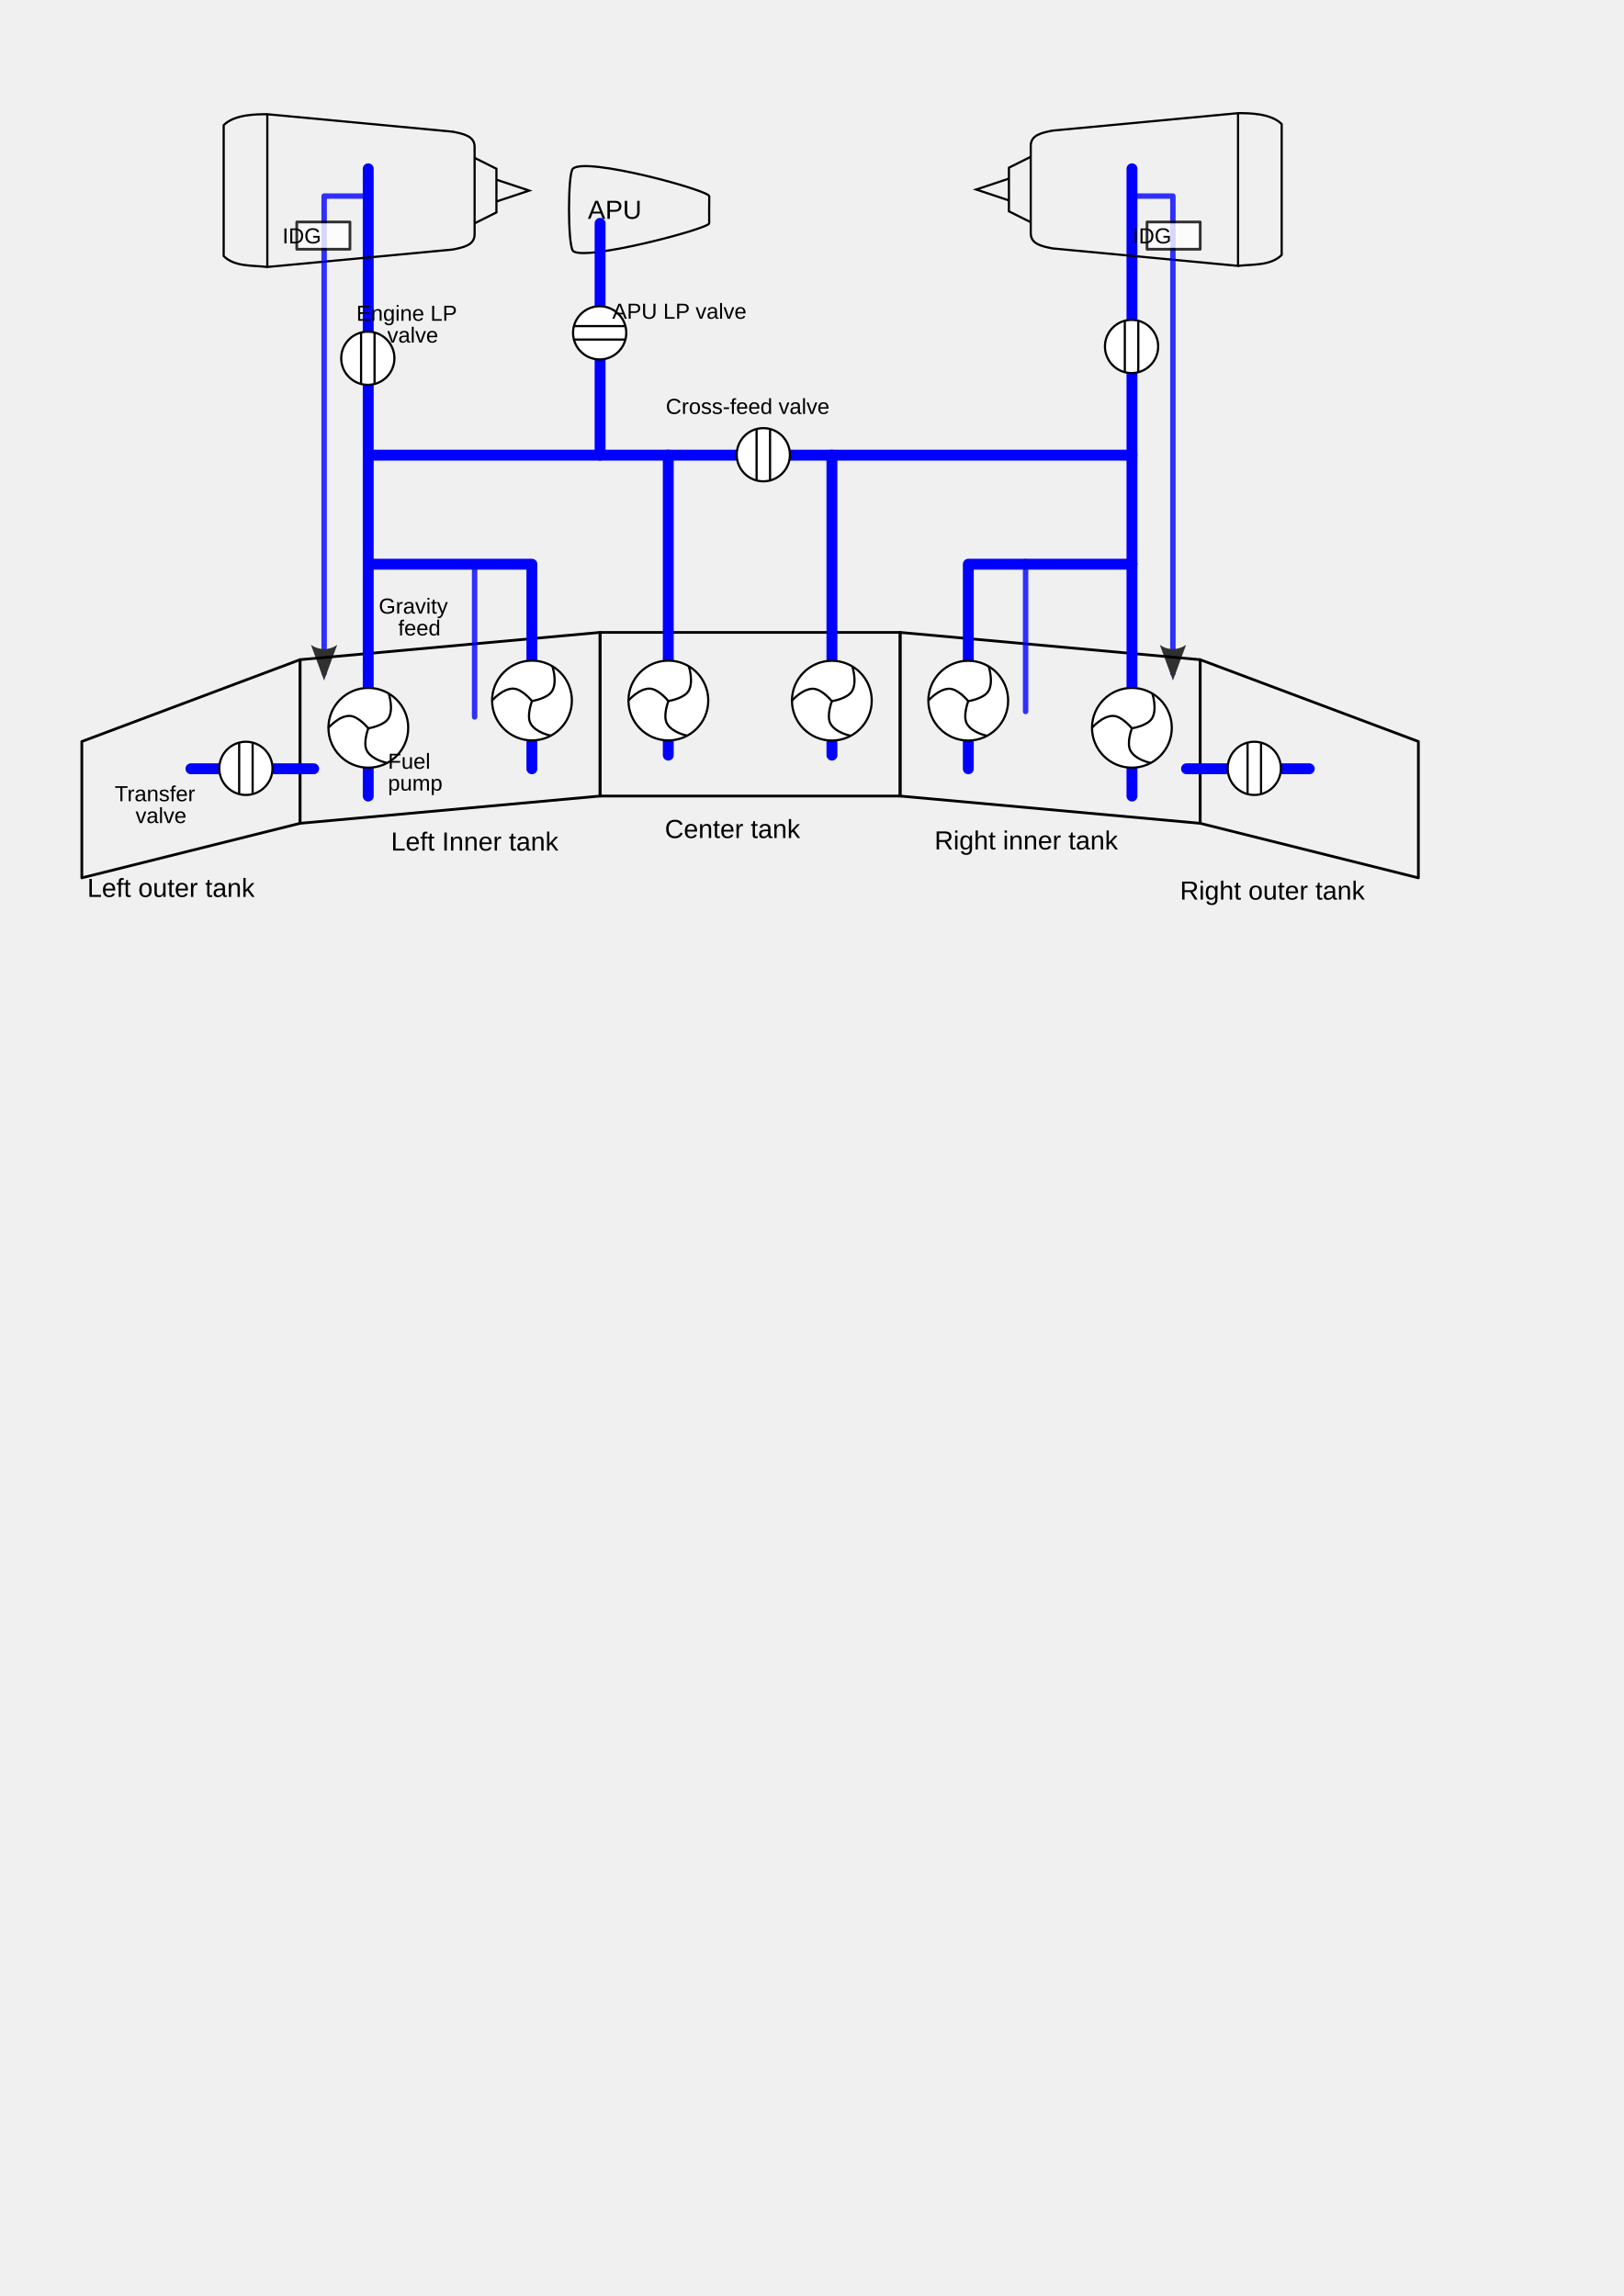
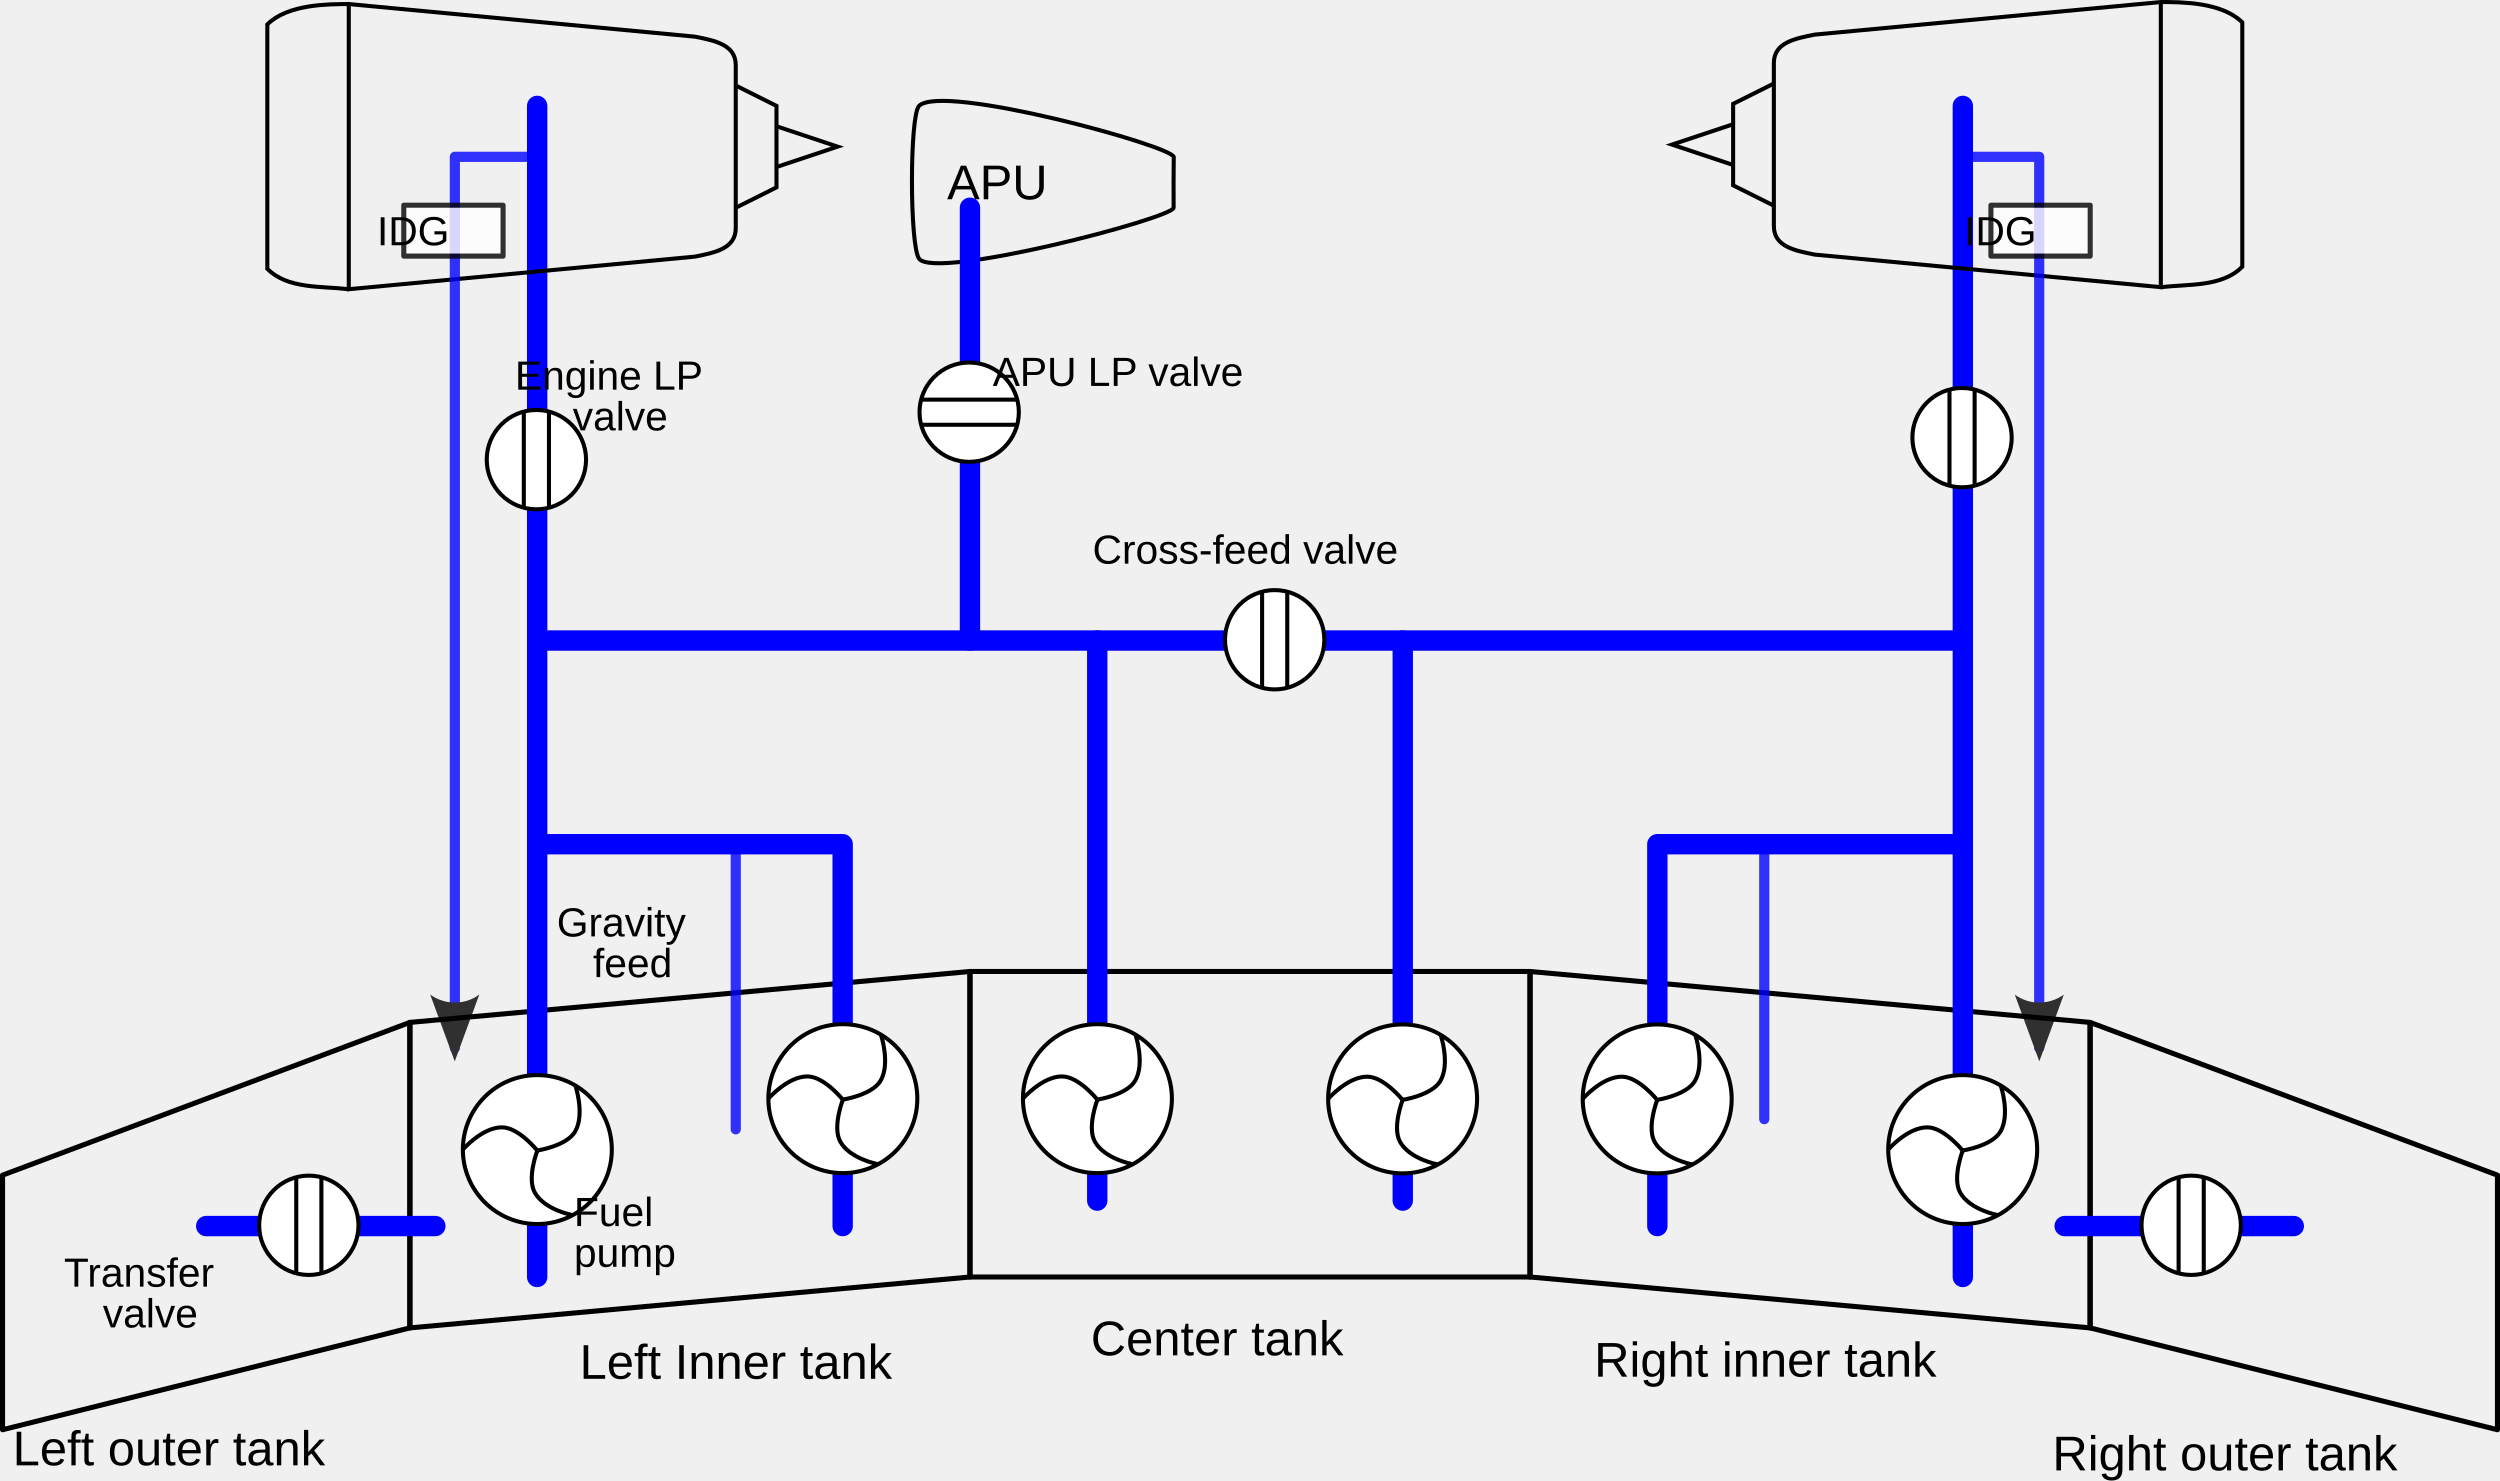
- <svg xmlns="http://www.w3.org/2000/svg" xmlns:xlink="http://www.w3.org/1999/xlink" width="744.094" height="1052.362" id="svg2" version="1.0">
+ <svg xmlns="http://www.w3.org/2000/svg" xmlns:xlink="http://www.w3.org/1999/xlink" version="1.0" width="450" height="266.517" id="svg2">
  <defs id="defs4">
-     <marker orient="auto" refY="0.0" refX="0.0" id="Arrow2Mend" style="overflow:visible;">
-       <path id="path3248" style="font-size:12.0;fill-rule:evenodd;stroke-width:0.625;stroke-linejoin:round;" d="M 8.719,4.034 L -2.207,0.016 L 8.719,-4.002 C 6.973,-1.63 6.983,1.616 8.719,4.034 z " transform="scale(0.6) rotate(180) translate(0,0)" />
+     <marker refX="0" refY="0" orient="auto" style="overflow:visible" id="Arrow2Mend">
+       <path d="M 8.719,4.034 L -2.207,0.016 L 8.719,-4.002 C 6.973,-1.63 6.983,1.616 8.719,4.034 z " transform="scale(-0.6,-0.6)" style="font-size:12px;fill-rule:evenodd;stroke-width:0.625;stroke-linejoin:round" id="path3248" />
    </marker>
  </defs>
-   <g id="layer1">
-     <path style="opacity:1;color:#000000;fill:none;fill-opacity:1;fill-rule:nonzero;stroke:#000000;stroke-width:1.25;stroke-linecap:round;stroke-linejoin:round;marker:none;marker-start:none;marker-mid:none;marker-end:none;stroke-miterlimit:4;stroke-dasharray:none;stroke-dashoffset:0;stroke-opacity:1;visibility:visible;display:inline;overflow:visible;enable-background:accumulate" d="M 275,289.862 L 275,364.862 L 412.5,364.862 L 412.5,289.862 L 275,289.862 z " id="path2160" />
-     <path style="opacity:1;color:#000000;fill:none;fill-opacity:1;fill-rule:nonzero;stroke:#000000;stroke-width:1.25;stroke-linecap:round;stroke-linejoin:round;marker:none;marker-start:none;marker-mid:none;marker-end:none;stroke-miterlimit:4;stroke-dasharray:none;stroke-dashoffset:0;stroke-opacity:1;visibility:visible;display:inline;overflow:visible;enable-background:accumulate" d="M 412.5,289.862 L 550,302.362 L 550,377.362 L 412.5,364.862 L 412.5,289.862 z " id="path2162" />
-     <path style="opacity:1;color:#000000;fill:none;fill-opacity:1;fill-rule:nonzero;stroke:#000000;stroke-width:1.25;stroke-linecap:round;stroke-linejoin:round;marker:none;marker-start:none;marker-mid:none;marker-end:none;stroke-miterlimit:4;stroke-dasharray:none;stroke-dashoffset:0;stroke-opacity:1;visibility:visible;display:inline;overflow:visible;enable-background:accumulate" d="M 275,289.862 L 137.5,302.362 L 137.5,377.362 L 275,364.862 L 275,289.862 z " id="path2164" />
-     <path style="opacity:1;color:#000000;fill:none;fill-opacity:1;fill-rule:nonzero;stroke:#000000;stroke-width:1.25;stroke-linecap:round;stroke-linejoin:round;marker:none;marker-start:none;marker-mid:none;marker-end:none;stroke-miterlimit:4;stroke-dasharray:none;stroke-dashoffset:0;stroke-opacity:1;visibility:visible;display:inline;overflow:visible;enable-background:accumulate" d="M 137.5,302.362 L 37.5,339.862 L 37.5,402.362 L 137.5,377.362 L 137.5,302.362 z " id="path2166" />
-     <path style="opacity:1;color:#000000;fill:none;fill-opacity:1;fill-rule:nonzero;stroke:#000000;stroke-width:1.25;stroke-linecap:round;stroke-linejoin:round;marker:none;marker-start:none;marker-mid:none;marker-end:none;stroke-miterlimit:4;stroke-dasharray:none;stroke-dashoffset:0;stroke-opacity:1;visibility:visible;display:inline;overflow:visible;enable-background:accumulate" d="M 550,302.362 L 650,339.862 L 650,402.362 L 550,377.362 L 550,302.362 z " id="path2170" />
-     <g id="g3204">
-       <path id="path2228" d="M 168.75,364.862 L 168.75,77.362" style="opacity:1;color:#000000;fill:none;fill-opacity:1;fill-rule:nonzero;stroke:#0000ff;stroke-width:5;stroke-linecap:round;stroke-linejoin:round;marker:none;marker-start:none;marker-mid:none;marker-end:none;stroke-miterlimit:4;stroke-dasharray:none;stroke-dashoffset:0;stroke-opacity:1;visibility:visible;display:inline;overflow:visible;enable-background:accumulate" />
-       <path id="path3200" d="M 243.75,352.362 L 243.75,258.612 L 168.75,258.612" style="opacity:1;color:#000000;fill:none;fill-opacity:1;fill-rule:nonzero;stroke:#0000ff;stroke-width:5;stroke-linecap:round;stroke-linejoin:round;marker:none;marker-start:none;marker-mid:none;marker-end:none;stroke-miterlimit:4;stroke-dasharray:none;stroke-dashoffset:0;stroke-opacity:1;visibility:visible;display:inline;overflow:visible;enable-background:accumulate" />
-       <path id="path3202" d="M 306.25,346.112 L 306.25,208.612 L 168.75,208.612" style="opacity:1;color:#000000;fill:none;fill-opacity:1;fill-rule:nonzero;stroke:#0000ff;stroke-width:5;stroke-linecap:round;stroke-linejoin:round;marker:none;marker-start:none;marker-mid:none;marker-end:none;stroke-miterlimit:4;stroke-dasharray:none;stroke-dashoffset:0;stroke-opacity:1;visibility:visible;display:inline;overflow:visible;enable-background:accumulate" />
+   <g transform="translate(-36.875,-148.3449)" id="layer1">
+     <path d="M 211.468,323.212 L 211.468,378.202 L 312.282,378.202 L 312.282,323.212 L 211.468,323.212 z " style="opacity:1;color:#000000;fill:none;fill-opacity:1;fill-rule:nonzero;stroke:#000000;stroke-width:0.916;stroke-linecap:round;stroke-linejoin:round;marker:none;marker-start:none;marker-mid:none;marker-end:none;stroke-miterlimit:4;stroke-dasharray:none;stroke-dashoffset:0;stroke-opacity:1;visibility:visible;display:inline;overflow:visible;enable-background:accumulate" id="path2160" />
+     <path d="M 312.282,323.212 L 413.097,332.377 L 413.097,387.367 L 312.282,378.202 L 312.282,323.212 z " style="opacity:1;color:#000000;fill:none;fill-opacity:1;fill-rule:nonzero;stroke:#000000;stroke-width:0.916;stroke-linecap:round;stroke-linejoin:round;marker:none;marker-start:none;marker-mid:none;marker-end:none;stroke-miterlimit:4;stroke-dasharray:none;stroke-dashoffset:0;stroke-opacity:1;visibility:visible;display:inline;overflow:visible;enable-background:accumulate" id="path2162" />
+     <path d="M 211.468,323.212 L 110.653,332.377 L 110.653,387.367 L 211.468,378.202 L 211.468,323.212 z " style="opacity:1;color:#000000;fill:none;fill-opacity:1;fill-rule:nonzero;stroke:#000000;stroke-width:0.916;stroke-linecap:round;stroke-linejoin:round;marker:none;marker-start:none;marker-mid:none;marker-end:none;stroke-miterlimit:4;stroke-dasharray:none;stroke-dashoffset:0;stroke-opacity:1;visibility:visible;display:inline;overflow:visible;enable-background:accumulate" id="path2164" />
+     <path d="M 110.653,332.377 L 37.333,359.872 L 37.333,405.697 L 110.653,387.367 L 110.653,332.377 z " style="opacity:1;color:#000000;fill:none;fill-opacity:1;fill-rule:nonzero;stroke:#000000;stroke-width:0.916;stroke-linecap:round;stroke-linejoin:round;marker:none;marker-start:none;marker-mid:none;marker-end:none;stroke-miterlimit:4;stroke-dasharray:none;stroke-dashoffset:0;stroke-opacity:1;visibility:visible;display:inline;overflow:visible;enable-background:accumulate" id="path2166" />
+     <path d="M 413.097,332.377 L 486.417,359.872 L 486.417,405.697 L 413.097,387.367 L 413.097,332.377 z " style="opacity:1;color:#000000;fill:none;fill-opacity:1;fill-rule:nonzero;stroke:#000000;stroke-width:0.916;stroke-linecap:round;stroke-linejoin:round;marker:none;marker-start:none;marker-mid:none;marker-end:none;stroke-miterlimit:4;stroke-dasharray:none;stroke-dashoffset:0;stroke-opacity:1;visibility:visible;display:inline;overflow:visible;enable-background:accumulate" id="path2170" />
+     <g transform="matrix(0.7331976,0,0,0.7331976,9.83834,110.6862)" id="g3204">
+       <path d="M 168.75,364.862 L 168.75,77.362" style="opacity:1;color:#000000;fill:none;fill-opacity:1;fill-rule:nonzero;stroke:#0000ff;stroke-width:5;stroke-linecap:round;stroke-linejoin:round;marker:none;marker-start:none;marker-mid:none;marker-end:none;stroke-miterlimit:4;stroke-dasharray:none;stroke-dashoffset:0;stroke-opacity:1;visibility:visible;display:inline;overflow:visible;enable-background:accumulate" id="path2228" />
+       <path d="M 243.75,352.362 L 243.75,258.612 L 168.75,258.612" style="opacity:1;color:#000000;fill:none;fill-opacity:1;fill-rule:nonzero;stroke:#0000ff;stroke-width:5;stroke-linecap:round;stroke-linejoin:round;marker:none;marker-start:none;marker-mid:none;marker-end:none;stroke-miterlimit:4;stroke-dasharray:none;stroke-dashoffset:0;stroke-opacity:1;visibility:visible;display:inline;overflow:visible;enable-background:accumulate" id="path3200" />
+       <path d="M 306.25,346.112 L 306.25,208.612 L 168.75,208.612" style="opacity:1;color:#000000;fill:none;fill-opacity:1;fill-rule:nonzero;stroke:#0000ff;stroke-width:5;stroke-linecap:round;stroke-linejoin:round;marker:none;marker-start:none;marker-mid:none;marker-end:none;stroke-miterlimit:4;stroke-dasharray:none;stroke-dashoffset:0;stroke-opacity:1;visibility:visible;display:inline;overflow:visible;enable-background:accumulate" id="path3202" />
    </g>
-     <g id="g3209" transform="matrix(-1,0,0,1,687.5,-3.8281246e-7)">
-       <path id="path3211" d="M 168.75,364.862 L 168.75,77.362" style="opacity:1;color:#000000;fill:none;fill-opacity:1;fill-rule:nonzero;stroke:#0000ff;stroke-width:5;stroke-linecap:round;stroke-linejoin:round;marker:none;marker-start:none;marker-mid:none;marker-end:none;stroke-miterlimit:4;stroke-dasharray:none;stroke-dashoffset:0;stroke-opacity:1;visibility:visible;display:inline;overflow:visible;enable-background:accumulate" />
-       <path id="path3213" d="M 243.75,352.362 L 243.75,258.612 L 168.75,258.612" style="opacity:1;color:#000000;fill:none;fill-opacity:1;fill-rule:nonzero;stroke:#0000ff;stroke-width:5;stroke-linecap:round;stroke-linejoin:round;marker:none;marker-start:none;marker-mid:none;marker-end:none;stroke-miterlimit:4;stroke-dasharray:none;stroke-dashoffset:0;stroke-opacity:1;visibility:visible;display:inline;overflow:visible;enable-background:accumulate" />
-       <path id="path3215" d="M 306.25,346.112 L 306.25,208.612 L 168.75,208.612" style="opacity:1;color:#000000;fill:none;fill-opacity:1;fill-rule:nonzero;stroke:#0000ff;stroke-width:5;stroke-linecap:round;stroke-linejoin:round;marker:none;marker-start:none;marker-mid:none;marker-end:none;stroke-miterlimit:4;stroke-dasharray:none;stroke-dashoffset:0;stroke-opacity:1;visibility:visible;display:inline;overflow:visible;enable-background:accumulate" />
+     <g transform="matrix(-0.7331976,0,0,0.7331976,513.9117,110.6862)" id="g3209">
+       <path d="M 168.75,364.862 L 168.75,77.362" style="opacity:1;color:#000000;fill:none;fill-opacity:1;fill-rule:nonzero;stroke:#0000ff;stroke-width:5;stroke-linecap:round;stroke-linejoin:round;marker:none;marker-start:none;marker-mid:none;marker-end:none;stroke-miterlimit:4;stroke-dasharray:none;stroke-dashoffset:0;stroke-opacity:1;visibility:visible;display:inline;overflow:visible;enable-background:accumulate" id="path3211" />
+       <path d="M 243.75,352.362 L 243.75,258.612 L 168.75,258.612" style="opacity:1;color:#000000;fill:none;fill-opacity:1;fill-rule:nonzero;stroke:#0000ff;stroke-width:5;stroke-linecap:round;stroke-linejoin:round;marker:none;marker-start:none;marker-mid:none;marker-end:none;stroke-miterlimit:4;stroke-dasharray:none;stroke-dashoffset:0;stroke-opacity:1;visibility:visible;display:inline;overflow:visible;enable-background:accumulate" id="path3213" />
+       <path d="M 306.25,346.112 L 306.25,208.612 L 168.75,208.612" style="opacity:1;color:#000000;fill:none;fill-opacity:1;fill-rule:nonzero;stroke:#0000ff;stroke-width:5;stroke-linecap:round;stroke-linejoin:round;marker:none;marker-start:none;marker-mid:none;marker-end:none;stroke-miterlimit:4;stroke-dasharray:none;stroke-dashoffset:0;stroke-opacity:1;visibility:visible;display:inline;overflow:visible;enable-background:accumulate" id="path3215" />
    </g>
-     <use x="0" y="0" xlink:href="#g2833" id="use2222" transform="translate(-137.5,12.5)" width="744.094" height="1052.362" />
-     <use x="0" y="0" xlink:href="#g2833" id="use2220" transform="translate(-62.5,0)" width="744.094" height="1052.362" />
-     <g id="g2833" transform="matrix(0.4628321,0,0,0.4628321,181.328,132.7717)">
-       <path transform="matrix(0.908057,0,0,0.908057,21.64633,37.40783)" d="M 317 406.862 A 43.5 43.5 0 1 1  230,406.862 A 43.5 43.5 0 1 1  317 406.862 z" id="path1904" style="opacity:1;color:#000000;fill:#ffffff;fill-opacity:1;fill-rule:nonzero;stroke:#000000;stroke-width:2.378;stroke-linecap:round;stroke-linejoin:round;marker:none;marker-start:none;marker-mid:none;marker-end:none;stroke-miterlimit:4;stroke-dasharray:none;stroke-dashoffset:0;stroke-opacity:1;visibility:visible;display:inline;overflow:visible" />
-       <path id="path2809" d="M 270,407.362 C 270,407.362 285.497,404.998 290,397.362 C 295.327,388.329 290.232,373.057 290.232,373.057" style="fill:none;fill-opacity:0.75;fill-rule:evenodd;stroke:#000000;stroke-width:2.161px;stroke-linecap:butt;stroke-linejoin:miter;stroke-opacity:1" />
-       <path style="fill:none;fill-opacity:0.75;fill-rule:evenodd;stroke:#000000;stroke-width:2.161px;stroke-linecap:butt;stroke-linejoin:miter;stroke-opacity:1" d="M 269.974,407.394 C 269.974,407.394 260.178,395.155 251.314,395.073 C 240.828,394.976 230.477,406.861 230.477,406.861" id="path2811" />
-       <path id="path2813" d="M 270.014,407.4 C 270.014,407.4 264.313,422.003 268.674,429.721 C 273.834,438.851 288.461,441.583 288.461,441.583" style="fill:none;fill-opacity:0.75;fill-rule:evenodd;stroke:#000000;stroke-width:2.161px;stroke-linecap:butt;stroke-linejoin:miter;stroke-opacity:1" />
+     <use transform="translate(-100.8147,9.164969)" id="use2222" x="0" y="0" width="744.094" height="1052.362" xlink:href="#g2833" />
+     <use transform="translate(-45.82485,0)" id="use2220" x="0" y="0" width="744.094" height="1052.362" xlink:href="#g2833" />
+     <g transform="matrix(0.3393474,0,0,0.3393474,142.7876,208.0342)" id="g2833">
+       <path d="M 317 406.862 A 43.5 43.5 0 1 1  230,406.862 A 43.5 43.5 0 1 1  317 406.862 z" transform="matrix(0.908057,0,0,0.908057,21.64633,37.40783)" style="opacity:1;color:#000000;fill:#ffffff;fill-opacity:1;fill-rule:nonzero;stroke:#000000;stroke-width:2.378;stroke-linecap:round;stroke-linejoin:round;marker:none;marker-start:none;marker-mid:none;marker-end:none;stroke-miterlimit:4;stroke-dasharray:none;stroke-dashoffset:0;stroke-opacity:1;visibility:visible;display:inline;overflow:visible" id="path1904" />
+       <path d="M 270,407.362 C 270,407.362 285.497,404.998 290,397.362 C 295.327,388.329 290.232,373.057 290.232,373.057" style="fill:none;fill-opacity:0.75;fill-rule:evenodd;stroke:#000000;stroke-width:2.161px;stroke-linecap:butt;stroke-linejoin:miter;stroke-opacity:1" id="path2809" />
+       <path d="M 269.974,407.394 C 269.974,407.394 260.178,395.155 251.314,395.073 C 240.828,394.976 230.477,406.861 230.477,406.861" style="fill:none;fill-opacity:0.75;fill-rule:evenodd;stroke:#000000;stroke-width:2.161px;stroke-linecap:butt;stroke-linejoin:miter;stroke-opacity:1" id="path2811" />
+       <path d="M 270.014,407.4 C 270.014,407.4 264.313,422.003 268.674,429.721 C 273.834,438.851 288.461,441.583 288.461,441.583" style="fill:none;fill-opacity:0.75;fill-rule:evenodd;stroke:#000000;stroke-width:2.161px;stroke-linecap:butt;stroke-linejoin:miter;stroke-opacity:1" id="path2813" />
    </g>
-     <use x="0" y="0" xlink:href="#g2833" id="use2218" transform="translate(74.92568,6.3398024e-2)" width="744.094" height="1052.362" />
-     <use x="0" y="0" xlink:href="#g2833" id="use2224" transform="translate(137.4257,6.3388795e-2)" width="744.094" height="1052.362" />
-     <use x="0" y="0" xlink:href="#g2833" id="use2226" transform="translate(212.4257,12.5)" width="744.094" height="1052.362" />
-     <g id="g2845" transform="matrix(0.3086443,0,0,0.3086443,34.2985,38.47639)">
-       <path style="opacity:1;color:#000000;fill:#ffffff;fill-opacity:1;fill-rule:nonzero;stroke:#000000;stroke-width:3.565;stroke-linecap:round;stroke-linejoin:round;marker:none;marker-start:none;marker-mid:none;marker-end:none;stroke-miterlimit:4;stroke-dasharray:none;stroke-dashoffset:0;stroke-opacity:1;visibility:visible;display:inline;overflow:visible" id="path2839" d="M 317 406.862 A 43.5 43.5 0 1 1  230,406.862 A 43.5 43.5 0 1 1  317 406.862 z" transform="matrix(0.908057,0,0,0.908057,186.6465,37.90804)" />
-       <path id="path2841" d="M 425,369.112 L 425,445.487" style="fill:none;fill-opacity:0.75;fill-rule:evenodd;stroke:#000000;stroke-width:3.24px;stroke-linecap:butt;stroke-linejoin:miter;stroke-opacity:1" />
-       <path id="path2843" d="M 445,368.987 L 445,445.362" style="fill:none;fill-opacity:0.75;fill-rule:evenodd;stroke:#000000;stroke-width:3.24px;stroke-linecap:butt;stroke-linejoin:miter;stroke-opacity:1" />
+     <use transform="translate(54.93532,4.6483276e-2)" id="use2218" x="0" y="0" width="744.094" height="1052.362" xlink:href="#g2833" />
+     <use transform="translate(100.7602,4.647651e-2)" id="use2224" x="0" y="0" width="744.094" height="1052.362" xlink:href="#g2833" />
+     <use transform="translate(155.75,9.164967)" id="use2226" x="0" y="0" width="744.094" height="1052.362" xlink:href="#g2833" />
+     <g transform="matrix(0.2262972,0,0,0.2262972,34.98591,138.897)" id="g2845">
+       <path d="M 317 406.862 A 43.5 43.5 0 1 1  230,406.862 A 43.5 43.5 0 1 1  317 406.862 z" transform="matrix(0.908057,0,0,0.908057,186.6465,37.90804)" style="opacity:1;color:#000000;fill:#ffffff;fill-opacity:1;fill-rule:nonzero;stroke:#000000;stroke-width:3.565;stroke-linecap:round;stroke-linejoin:round;marker:none;marker-start:none;marker-mid:none;marker-end:none;stroke-miterlimit:4;stroke-dasharray:none;stroke-dashoffset:0;stroke-opacity:1;visibility:visible;display:inline;overflow:visible" id="path2839" />
+       <path d="M 425,369.112 L 425,445.487" style="fill:none;fill-opacity:0.75;fill-rule:evenodd;stroke:#000000;stroke-width:3.24px;stroke-linecap:butt;stroke-linejoin:miter;stroke-opacity:1" id="path2841" />
+       <path d="M 445,368.987 L 445,445.362" style="fill:none;fill-opacity:0.75;fill-rule:evenodd;stroke:#000000;stroke-width:3.24px;stroke-linecap:butt;stroke-linejoin:miter;stroke-opacity:1" id="path2843" />
    </g>
-     <use x="0" y="0" xlink:href="#g2845" id="use3225" transform="translate(350,-5.402995)" width="744.094" height="1052.362" />
-     <path style="opacity:1;color:#000000;fill:none;fill-opacity:1;fill-rule:nonzero;stroke:#0000ff;stroke-width:5;stroke-linecap:round;stroke-linejoin:round;marker:none;marker-start:none;marker-mid:none;marker-end:none;stroke-miterlimit:4;stroke-dasharray:none;stroke-dashoffset:0;stroke-opacity:1;visibility:visible;display:inline;overflow:visible;enable-background:accumulate" d="M 87.5,352.362 L 143.75,352.362" id="path3227" />
-     <path style="opacity:1;color:#000000;fill:none;fill-opacity:1;fill-rule:nonzero;stroke:#0000ff;stroke-width:5;stroke-linecap:round;stroke-linejoin:round;marker:none;marker-start:none;marker-mid:none;marker-end:none;stroke-miterlimit:4;stroke-dasharray:none;stroke-dashoffset:0;stroke-opacity:1;visibility:visible;display:inline;overflow:visible;enable-background:accumulate" d="M 543.75,352.362 L 600,352.362" id="path3231" />
-     <use x="0" y="0" xlink:href="#g2845" id="use3223" transform="translate(406.25,187.9646)" width="744.094" height="1052.362" />
-     <use x="0" y="0" xlink:href="#g2845" id="use3221" transform="translate(-55.86759,187.9646)" width="744.094" height="1052.362" />
-     <path style="opacity:1;color:#000000;fill:none;fill-opacity:1;fill-rule:nonzero;stroke:#0000ff;stroke-width:5;stroke-linecap:round;stroke-linejoin:round;marker:none;marker-start:none;marker-mid:none;marker-end:none;stroke-miterlimit:4;stroke-dasharray:none;stroke-dashoffset:0;stroke-opacity:1;visibility:visible;display:inline;overflow:visible;enable-background:accumulate" d="M 306.25,208.612 L 381.25,208.612" id="path3235" />
-     <use x="0" y="0" xlink:href="#g2845" id="use3233" transform="translate(181.25,44.2146)" width="744.094" height="1052.362" />
-     <g id="g2006" transform="matrix(0,-1,1,0,60.13782,372.3622)">
-       <path id="path1921" d="M 250,62.362 L 258,147.362 C 259,152.362 260,157.362 265,157.362 L 305,157.362 C 310,157.362 311,152.362 312,147.362 L 320,62.362 L 250,62.362 z " style="fill:none;fill-opacity:0.75;fill-rule:evenodd;stroke:#000000;stroke-width:1px;stroke-linecap:butt;stroke-linejoin:miter;stroke-opacity:1" />
-       <path id="path1923" d="M 250,62.362 C 250.794,55.521 250,47.362 255,42.362 L 315,42.362 C 320,47.362 320,57.362 320,62.362" style="fill:none;fill-opacity:0.75;fill-rule:evenodd;stroke:#000000;stroke-width:1px;stroke-linecap:butt;stroke-linejoin:miter;stroke-opacity:1" />
-       <path id="path1925" d="M 270,157.362 L 275,167.362 L 295,167.362 L 300,157.362" style="fill:none;fill-opacity:0.75;fill-rule:evenodd;stroke:#000000;stroke-width:1px;stroke-linecap:butt;stroke-linejoin:miter;stroke-opacity:1" />
-       <path id="path1927" d="M 280,167.362 L 285,182.362 L 290,167.362" style="fill:none;fill-opacity:0.75;fill-rule:evenodd;stroke:#000000;stroke-width:1px;stroke-linecap:butt;stroke-linejoin:miter;stroke-opacity:1" />
+     <use transform="translate(256.6191,-3.961462)" id="use3225" x="0" y="0" width="744.094" height="1052.362" xlink:href="#g2845" />
+     <path d="M 73.993,369.037 L 115.235,369.037" style="opacity:1;color:#000000;fill:none;fill-opacity:1;fill-rule:nonzero;stroke:#0000ff;stroke-width:3.666;stroke-linecap:round;stroke-linejoin:round;marker:none;marker-start:none;marker-mid:none;marker-end:none;stroke-miterlimit:4;stroke-dasharray:none;stroke-dashoffset:0;stroke-opacity:1;visibility:visible;display:inline;overflow:visible;enable-background:accumulate" id="path3227" />
+     <path d="M 408.515,369.037 L 449.757,369.037" style="opacity:1;color:#000000;fill:none;fill-opacity:1;fill-rule:nonzero;stroke:#0000ff;stroke-width:3.666;stroke-linecap:round;stroke-linejoin:round;marker:none;marker-start:none;marker-mid:none;marker-end:none;stroke-miterlimit:4;stroke-dasharray:none;stroke-dashoffset:0;stroke-opacity:1;visibility:visible;display:inline;overflow:visible;enable-background:accumulate" id="path3231" />
+     <use transform="translate(297.8615,137.8152)" id="use3223" x="0" y="0" width="744.094" height="1052.362" xlink:href="#g2845" />
+     <use transform="translate(-40.96198,137.8152)" id="use3221" x="0" y="0" width="744.094" height="1052.362" xlink:href="#g2845" />
+     <path d="M 234.38,263.64 L 289.37,263.64" style="opacity:1;color:#000000;fill:none;fill-opacity:1;fill-rule:nonzero;stroke:#0000ff;stroke-width:3.666;stroke-linecap:round;stroke-linejoin:round;marker:none;marker-start:none;marker-mid:none;marker-end:none;stroke-miterlimit:4;stroke-dasharray:none;stroke-dashoffset:0;stroke-opacity:1;visibility:visible;display:inline;overflow:visible;enable-background:accumulate" id="path3235" />
+     <use transform="translate(132.8921,32.41804)" id="use3233" x="0" y="0" width="744.094" height="1052.362" xlink:href="#g2845" />
+     <g transform="matrix(0,-0.7331976,0.7331976,0,53.93124,383.7013)" id="g2006">
+       <path d="M 250,62.362 L 258,147.362 C 259,152.362 260,157.362 265,157.362 L 305,157.362 C 310,157.362 311,152.362 312,147.362 L 320,62.362 L 250,62.362 z " style="fill:none;fill-opacity:0.75;fill-rule:evenodd;stroke:#000000;stroke-width:1px;stroke-linecap:butt;stroke-linejoin:miter;stroke-opacity:1" id="path1921" />
+       <path d="M 250,62.362 C 250.794,55.521 250,47.362 255,42.362 L 315,42.362 C 320,47.362 320,57.362 320,62.362" style="fill:none;fill-opacity:0.75;fill-rule:evenodd;stroke:#000000;stroke-width:1px;stroke-linecap:butt;stroke-linejoin:miter;stroke-opacity:1" id="path1923" />
+       <path d="M 270,157.362 L 275,167.362 L 295,167.362 L 300,157.362" style="fill:none;fill-opacity:0.75;fill-rule:evenodd;stroke:#000000;stroke-width:1px;stroke-linecap:butt;stroke-linejoin:miter;stroke-opacity:1" id="path1925" />
+       <path d="M 280,167.362 L 285,182.362 L 290,167.362" style="fill:none;fill-opacity:0.75;fill-rule:evenodd;stroke:#000000;stroke-width:1px;stroke-linecap:butt;stroke-linejoin:miter;stroke-opacity:1" id="path1927" />
    </g>
-     <use x="0" y="0" xlink:href="#g2006" id="use3242" transform="matrix(-1,0,0,1,689.8571,-0.4999974)" width="744.094" height="1052.362" />
-     <text xml:space="preserve" style="font-size:10px;font-style:normal;font-variant:normal;font-weight:normal;font-stretch:normal;text-align:center;line-height:100%;writing-mode:lr-tb;text-anchor:middle;fill:#000000;fill-opacity:1;stroke:none;stroke-width:1px;stroke-linecap:butt;stroke-linejoin:miter;stroke-opacity:1;font-family:Arial" x="349.561" y="189.74" id="text3246">
-       <tspan id="tspan3248" x="349.561" y="189.74">Cross-feed valve</tspan>
+     <use transform="matrix(-1,0,0,1,525.4783,-0.3665969)" id="use3242" x="0" y="0" width="744.094" height="1052.362" xlink:href="#g2006" />
+     <text x="266.135" y="249.803" style="font-size:7.332px;font-style:normal;font-variant:normal;font-weight:normal;font-stretch:normal;text-align:center;line-height:100%;writing-mode:lr-tb;text-anchor:middle;fill:#000000;fill-opacity:1;stroke:none;stroke-width:1px;stroke-linecap:butt;stroke-linejoin:miter;stroke-opacity:1;font-family:Arial" id="text3246" xml:space="preserve">
+       <tspan x="266.135" y="249.803" id="tspan3248">Cross-feed valve</tspan>
    </text>
-     <text xml:space="preserve" style="font-size:10px;font-style:normal;font-variant:normal;font-weight:normal;font-stretch:normal;text-align:center;line-height:100%;writing-mode:lr-tb;text-anchor:middle;fill:#000000;fill-opacity:1;stroke:none;stroke-width:1px;stroke-linecap:butt;stroke-linejoin:miter;stroke-opacity:1;font-family:Arial" x="196.099" y="147.02" id="text3250">
-       <tspan id="tspan3252" x="196.099" y="147.02">Engine LP</tspan>
-       <tspan x="196.099" y="157.02" id="tspan3418">valve</tspan>
+     <text x="153.617" y="218.481" style="font-size:7.332px;font-style:normal;font-variant:normal;font-weight:normal;font-stretch:normal;text-align:center;line-height:100%;writing-mode:lr-tb;text-anchor:middle;fill:#000000;fill-opacity:1;stroke:none;stroke-width:1px;stroke-linecap:butt;stroke-linejoin:miter;stroke-opacity:1;font-family:Arial" id="text3250" xml:space="preserve">
+       <tspan x="153.617" y="218.481" id="tspan3252">Engine LP</tspan>
+       <tspan x="153.617" y="225.813" id="tspan3418">valve</tspan>
    </text>
-     <text xml:space="preserve" style="font-size:10px;font-style:normal;font-variant:normal;font-weight:normal;font-stretch:normal;text-align:center;line-height:100%;writing-mode:lr-tb;text-anchor:middle;fill:#000000;fill-opacity:1;stroke:none;stroke-width:1px;stroke-linecap:butt;stroke-linejoin:miter;stroke-opacity:1;font-family:Arial" x="197.236" y="352.362" id="text2211">
-       <tspan id="tspan2213" x="197.236" y="352.362">Fuel</tspan>
-       <tspan x="197.236" y="362.362" id="tspan2215">pump</tspan>
+     <text x="154.452" y="369.037" style="font-size:7.332px;font-style:normal;font-variant:normal;font-weight:normal;font-stretch:normal;text-align:center;line-height:100%;writing-mode:lr-tb;text-anchor:middle;fill:#000000;fill-opacity:1;stroke:none;stroke-width:1px;stroke-linecap:butt;stroke-linejoin:miter;stroke-opacity:1;font-family:Arial" id="text2211" xml:space="preserve">
+       <tspan x="154.452" y="369.037" id="tspan2213">Fuel</tspan>
+       <tspan x="154.452" y="376.369" id="tspan2215">pump</tspan>
    </text>
-     <text xml:space="preserve" style="font-size:10px;font-style:normal;font-variant:normal;font-weight:normal;font-stretch:normal;text-align:center;line-height:100%;writing-mode:lr-tb;text-anchor:middle;fill:#000000;fill-opacity:1;stroke:none;stroke-width:1px;stroke-linecap:butt;stroke-linejoin:miter;stroke-opacity:1;font-family:Arial" x="80.732" y="367.245" id="text2217">
-       <tspan id="tspan2219" x="80.732" y="367.245">Transfer</tspan>
-       <tspan x="80.732" y="377.245" id="tspan2221">valve</tspan>
+     <text x="69.031" y="379.949" style="font-size:7.332px;font-style:normal;font-variant:normal;font-weight:normal;font-stretch:normal;text-align:center;line-height:100%;writing-mode:lr-tb;text-anchor:middle;fill:#000000;fill-opacity:1;stroke:none;stroke-width:1px;stroke-linecap:butt;stroke-linejoin:miter;stroke-opacity:1;font-family:Arial" id="text2217" xml:space="preserve">
+       <tspan x="69.031" y="379.949" id="tspan2219">Transfer</tspan>
+       <tspan x="69.031" y="387.281" id="tspan2221">valve</tspan>
    </text>
-     <text xml:space="preserve" style="font-size:12px;font-style:normal;font-variant:normal;font-weight:normal;font-stretch:normal;text-align:center;line-height:100%;writing-mode:lr-tb;text-anchor:middle;fill:#000000;fill-opacity:1;stroke:none;stroke-width:1px;stroke-linecap:butt;stroke-linejoin:miter;stroke-opacity:1;font-family:Arial" x="344.016" y="384.099" id="text2223">
-       <tspan id="tspan2225" x="344.016" y="384.099">Center tank</tspan>
+     <text x="262.07" y="392.306" style="font-size:8.798px;font-style:normal;font-variant:normal;font-weight:normal;font-stretch:normal;text-align:center;line-height:100%;writing-mode:lr-tb;text-anchor:middle;fill:#000000;fill-opacity:1;stroke:none;stroke-width:1px;stroke-linecap:butt;stroke-linejoin:miter;stroke-opacity:1;font-family:Arial" id="text2223" xml:space="preserve">
+       <tspan x="262.07" y="392.306" id="tspan2225">Center tank</tspan>
    </text>
-     <text xml:space="preserve" style="font-size:12px;font-style:normal;font-variant:normal;font-weight:normal;font-stretch:normal;text-align:center;line-height:100%;writing-mode:lr-tb;text-anchor:middle;fill:#000000;fill-opacity:1;stroke:none;stroke-width:1px;stroke-linecap:butt;stroke-linejoin:miter;stroke-opacity:1;font-family:Arial" x="225.867" y="389.862" id="text2227">
-       <tspan id="tspan2229" x="225.867" y="389.862">Left Inner tank</tspan>
+     <text x="175.444" y="396.532" style="font-size:8.798px;font-style:normal;font-variant:normal;font-weight:normal;font-stretch:normal;text-align:center;line-height:100%;writing-mode:lr-tb;text-anchor:middle;fill:#000000;fill-opacity:1;stroke:none;stroke-width:1px;stroke-linecap:butt;stroke-linejoin:miter;stroke-opacity:1;font-family:Arial" id="text2227" xml:space="preserve">
+       <tspan x="175.444" y="396.532" id="tspan2229">Left Inner tank</tspan>
    </text>
-     <text xml:space="preserve" style="font-size:12px;font-style:normal;font-variant:normal;font-weight:normal;font-stretch:normal;text-align:center;line-height:100%;writing-mode:lr-tb;text-anchor:middle;fill:#000000;fill-opacity:1;stroke:none;stroke-width:1px;stroke-linecap:butt;stroke-linejoin:miter;stroke-opacity:1;font-family:Arial" x="86.68" y="411.099" id="text2231">
-       <tspan id="tspan2233" x="86.68" y="411.099">Left outer tank</tspan>
+     <text x="73.392" y="412.103" style="font-size:8.798px;font-style:normal;font-variant:normal;font-weight:normal;font-stretch:normal;text-align:center;line-height:100%;writing-mode:lr-tb;text-anchor:middle;fill:#000000;fill-opacity:1;stroke:none;stroke-width:1px;stroke-linecap:butt;stroke-linejoin:miter;stroke-opacity:1;font-family:Arial" id="text2231" xml:space="preserve">
+       <tspan x="73.392" y="412.103" id="tspan2233">Left outer tank</tspan>
    </text>
-     <text xml:space="preserve" style="font-size:12px;font-style:normal;font-variant:normal;font-weight:normal;font-stretch:normal;text-align:center;line-height:100%;writing-mode:lr-tb;text-anchor:middle;fill:#000000;fill-opacity:1;stroke:none;stroke-width:1px;stroke-linecap:butt;stroke-linejoin:miter;stroke-opacity:1;font-family:Arial" x="478.604" y="389.337" id="text2235">
-       <tspan id="tspan2237" x="478.604" y="389.337">Right inner tank</tspan>
+     <text x="360.749" y="396.147" style="font-size:8.798px;font-style:normal;font-variant:normal;font-weight:normal;font-stretch:normal;text-align:center;line-height:100%;writing-mode:lr-tb;text-anchor:middle;fill:#000000;fill-opacity:1;stroke:none;stroke-width:1px;stroke-linecap:butt;stroke-linejoin:miter;stroke-opacity:1;font-family:Arial" id="text2235" xml:space="preserve">
+       <tspan x="360.749" y="396.147" id="tspan2237">Right inner tank</tspan>
    </text>
-     <text xml:space="preserve" style="font-size:12px;font-style:normal;font-variant:normal;font-weight:normal;font-stretch:normal;text-align:center;line-height:100%;writing-mode:lr-tb;text-anchor:middle;fill:#000000;fill-opacity:1;stroke:none;stroke-width:1px;stroke-linecap:butt;stroke-linejoin:miter;stroke-opacity:1;font-family:Arial" x="591.432" y="412.337" id="text2239">
-       <tspan id="tspan2241" x="591.432" y="412.337">Right outer tank</tspan>
+     <text x="443.475" y="413.011" style="font-size:8.798px;font-style:normal;font-variant:normal;font-weight:normal;font-stretch:normal;text-align:center;line-height:100%;writing-mode:lr-tb;text-anchor:middle;fill:#000000;fill-opacity:1;stroke:none;stroke-width:1px;stroke-linecap:butt;stroke-linejoin:miter;stroke-opacity:1;font-family:Arial" id="text2239" xml:space="preserve">
+       <tspan x="443.475" y="413.011" id="tspan2241">Right outer tank</tspan>
    </text>
-     <g id="g2378" transform="translate(0,-50)">
-       <path id="path5256" d="M 262.5,127.362 C 268.16,121.703 324.967,137.248 325.032,139.925 C 325,141.112 324.95,151.063 325,152.362 C 325,154.862 266.381,170.236 262.5,164.862 C 260.179,161.648 260.179,129.684 262.5,127.362 z " style="fill:none;fill-rule:evenodd;stroke:#000000;stroke-width:1px;stroke-linecap:butt;stroke-linejoin:miter;stroke-opacity:1" />
-       <text id="text2374" y="150.284" x="293.39" style="font-size:12px;font-style:normal;font-variant:normal;font-weight:normal;font-stretch:normal;text-align:center;line-height:100%;writing-mode:lr-tb;text-anchor:middle;fill:#000000;fill-opacity:1;stroke:none;stroke-width:1px;stroke-linecap:butt;stroke-linejoin:miter;stroke-opacity:1;font-family:Arial" xml:space="preserve">
-         <tspan y="150.284" x="293.39" id="tspan2376">APU</tspan>
+     <g transform="matrix(0.7331976,0,0,0.7331976,9.83834,74.02637)" id="g2378">
+       <path d="M 262.5,127.362 C 268.16,121.703 324.967,137.248 325.032,139.925 C 325,141.112 324.95,151.063 325,152.362 C 325,154.862 266.381,170.236 262.5,164.862 C 260.179,161.648 260.179,129.684 262.5,127.362 z " style="fill:none;fill-rule:evenodd;stroke:#000000;stroke-width:1px;stroke-linecap:butt;stroke-linejoin:miter;stroke-opacity:1" id="path5256" />
+       <text x="293.39" y="150.284" style="font-size:12px;font-style:normal;font-variant:normal;font-weight:normal;font-stretch:normal;text-align:center;line-height:100%;writing-mode:lr-tb;text-anchor:middle;fill:#000000;fill-opacity:1;stroke:none;stroke-width:1px;stroke-linecap:butt;stroke-linejoin:miter;stroke-opacity:1;font-family:Arial" id="text2374" xml:space="preserve">
+         <tspan x="293.39" y="150.284" id="tspan2376">APU</tspan>
      </text>
    </g>
-     <path style="opacity:1;color:#000000;fill:none;fill-opacity:1;fill-rule:nonzero;stroke:#0000ff;stroke-width:5;stroke-linecap:round;stroke-linejoin:round;marker:none;marker-start:none;marker-mid:none;marker-end:none;stroke-miterlimit:4;stroke-dasharray:none;stroke-dashoffset:0;stroke-opacity:1;visibility:visible;display:inline;overflow:visible;enable-background:accumulate" d="M 275,208.612 L 275,102.362" id="path2383" />
-     <use x="0" y="0" xlink:href="#g2845" id="use2385" transform="matrix(0,1,-1,0,439.0152,-16.00541)" width="744.094" height="1052.362" />
-     <text xml:space="preserve" style="font-size:10px;font-style:normal;font-variant:normal;font-weight:normal;font-stretch:normal;text-align:center;line-height:100%;writing-mode:lr-tb;text-anchor:middle;fill:#000000;fill-opacity:1;stroke:none;stroke-width:1px;stroke-linecap:butt;stroke-linejoin:miter;stroke-opacity:1;font-family:Arial" x="318.301" y="146.112" id="text2387">
-       <tspan id="tspan2389" x="318.301" y="146.112">APU LP valve</tspan>
+     <path d="M 211.468,263.64 L 211.468,185.738" style="opacity:1;color:#000000;fill:none;fill-opacity:1;fill-rule:nonzero;stroke:#0000ff;stroke-width:3.666;stroke-linecap:round;stroke-linejoin:round;marker:none;marker-start:none;marker-mid:none;marker-end:none;stroke-miterlimit:4;stroke-dasharray:none;stroke-dashoffset:0;stroke-opacity:1;visibility:visible;display:inline;overflow:visible;enable-background:accumulate" id="path2383" />
+     <use transform="matrix(0,1,-1,0,442.4094,89.11278)" id="use2385" x="0" y="0" width="744.094" height="1052.362" xlink:href="#g2845" />
+     <text x="243.216" y="217.815" style="font-size:7.332px;font-style:normal;font-variant:normal;font-weight:normal;font-stretch:normal;text-align:center;line-height:100%;writing-mode:lr-tb;text-anchor:middle;fill:#000000;fill-opacity:1;stroke:none;stroke-width:1px;stroke-linecap:butt;stroke-linejoin:miter;stroke-opacity:1;font-family:Arial" id="text2387" xml:space="preserve">
+       <tspan x="243.216" y="217.815" id="tspan2389">APU LP valve</tspan>
    </text>
-     <path style="opacity:0.8;color:#000000;fill:none;fill-opacity:1;fill-rule:nonzero;stroke:#0000ff;stroke-width:2.5;stroke-linecap:round;stroke-linejoin:round;marker:none;marker-start:none;marker-mid:none;marker-end:url(#Arrow2Mend);stroke-miterlimit:4;stroke-dasharray:none;stroke-dashoffset:0;stroke-opacity:1;visibility:visible;display:inline;overflow:visible;enable-background:accumulate" d="M 518.75,89.862 L 537.5,89.862 L 537.5,308.612" id="path2247" />
-     <use x="0" y="0" xlink:href="#path2247" id="use3416" transform="matrix(-1,0,0,1,686.0404,0)" width="744.094" height="1052.362" />
-     <g id="g2240" transform="translate(10.37881,36.8817)">
-       <rect y="64.855" x="125.625" height="12.5" width="24.375" id="rect2233" style="opacity:0.8;color:#000000;fill:#ffffff;fill-opacity:1;fill-rule:nonzero;stroke:#000000;stroke-width:1.25;stroke-linecap:round;stroke-linejoin:round;marker:none;marker-start:none;marker-mid:none;marker-end:none;stroke-miterlimit:4;stroke-dasharray:none;stroke-dashoffset:0;stroke-opacity:1;visibility:visible;display:inline;overflow:visible;enable-background:accumulate" />
-       <text id="text2236" y="74.685" x="137.656" style="font-size:10px;font-style:normal;font-variant:normal;font-weight:normal;font-stretch:normal;text-align:center;line-height:100%;writing-mode:lr-tb;text-anchor:middle;fill:#000000;fill-opacity:1;stroke:none;stroke-width:1px;stroke-linecap:butt;stroke-linejoin:miter;stroke-opacity:1;font-family:Arial" xml:space="preserve">
-         <tspan y="74.685" x="137.656" id="tspan2238">IDG</tspan>
+     <path d="M 390.185,176.573 L 403.932,176.573 L 403.932,336.96" style="opacity:0.8;color:#000000;fill:none;fill-opacity:1;fill-rule:nonzero;stroke:#0000ff;stroke-width:1.833;stroke-linecap:round;stroke-linejoin:round;marker:none;marker-start:none;marker-mid:none;marker-end:url(#Arrow2Mend);stroke-miterlimit:4;stroke-dasharray:none;stroke-dashoffset:0;stroke-opacity:1;visibility:visible;display:inline;overflow:visible;enable-background:accumulate" id="path2247" />
+     <use transform="matrix(-1,0,0,1,522.6798,0)" id="use3416" x="0" y="0" width="744.094" height="1052.362" xlink:href="#path2247" />
+     <g transform="matrix(0.7331976,0,0,0.7331976,17.44806,137.7278)" id="g2240">
+       <rect width="24.375" height="12.5" x="125.625" y="64.855" style="opacity:0.8;color:#000000;fill:#ffffff;fill-opacity:1;fill-rule:nonzero;stroke:#000000;stroke-width:1.25;stroke-linecap:round;stroke-linejoin:round;marker:none;marker-start:none;marker-mid:none;marker-end:none;stroke-miterlimit:4;stroke-dasharray:none;stroke-dashoffset:0;stroke-opacity:1;visibility:visible;display:inline;overflow:visible;enable-background:accumulate" id="rect2233" />
+       <text x="137.656" y="74.685" style="font-size:10px;font-style:normal;font-variant:normal;font-weight:normal;font-stretch:normal;text-align:center;line-height:100%;writing-mode:lr-tb;text-anchor:middle;fill:#000000;fill-opacity:1;stroke:none;stroke-width:1px;stroke-linecap:butt;stroke-linejoin:miter;stroke-opacity:1;font-family:Arial" id="text2236" xml:space="preserve">
+         <tspan x="137.656" y="74.685" id="tspan2238">IDG</tspan>
      </text>
    </g>
-     <use x="0" y="0" xlink:href="#g2240" id="use2245" transform="translate(389.6415,3.91601e-7)" width="744.094" height="1052.362" />
-     <path style="opacity:0.8;color:#000000;fill:none;fill-opacity:1;fill-rule:nonzero;stroke:#0000ff;stroke-width:2.5;stroke-linecap:round;stroke-linejoin:round;marker:none;marker-start:none;marker-mid:none;marker-end:none;stroke-miterlimit:4;stroke-dasharray:none;stroke-dashoffset:0;stroke-opacity:1;visibility:visible;display:inline;overflow:visible;enable-background:accumulate" d="M 217.5,328.612 L 217.5,259.862" id="path2243" />
-     <path style="opacity:0.8;color:#000000;fill:none;fill-opacity:1;fill-rule:nonzero;stroke:#0000ff;stroke-width:2.5;stroke-linecap:round;stroke-linejoin:round;marker:none;marker-start:none;marker-mid:none;marker-end:none;stroke-miterlimit:4;stroke-dasharray:none;stroke-dashoffset:0;stroke-opacity:1;visibility:visible;display:inline;overflow:visible;enable-background:accumulate" d="M 470,326.112 L 470,257.362" id="path2245" />
-     <text xml:space="preserve" style="font-size:10px;font-style:normal;font-variant:normal;font-weight:normal;font-stretch:normal;text-indent:0;text-align:center;text-decoration:none;line-height:100%;letter-spacing:normal;word-spacing:normal;text-transform:none;direction:ltr;block-progression:tb;writing-mode:lr-tb;text-anchor:middle;opacity:1;color:#000000;fill:#000000;fill-opacity:1;fill-rule:nonzero;stroke:none;stroke-width:1px;stroke-linecap:butt;stroke-linejoin:miter;marker:none;marker-start:none;marker-mid:none;marker-end:none;stroke-miterlimit:4;stroke-dasharray:none;stroke-dashoffset:0;stroke-opacity:1;visibility:visible;display:inline;overflow:visible;enable-background:accumulate;font-family:Arial" x="199.126" y="281.257" id="text2247">
-       <tspan id="tspan2249" x="199.126" y="281.257">Gravity</tspan>
-       <tspan x="199.126" y="291.257" id="tspan2251">feed</tspan>
+     <use transform="translate(285.6842,2.871209e-7)" id="use2245" x="0" y="0" width="744.094" height="1052.362" xlink:href="#g2240" />
+     <path d="M 169.309,351.624 L 169.309,301.217" style="opacity:0.8;color:#000000;fill:none;fill-opacity:1;fill-rule:nonzero;stroke:#0000ff;stroke-width:1.833;stroke-linecap:round;stroke-linejoin:round;marker:none;marker-start:none;marker-mid:none;marker-end:none;stroke-miterlimit:4;stroke-dasharray:none;stroke-dashoffset:0;stroke-opacity:1;visibility:visible;display:inline;overflow:visible;enable-background:accumulate" id="path2243" />
+     <path d="M 354.441,349.791 L 354.441,299.384" style="opacity:0.8;color:#000000;fill:none;fill-opacity:1;fill-rule:nonzero;stroke:#0000ff;stroke-width:1.833;stroke-linecap:round;stroke-linejoin:round;marker:none;marker-start:none;marker-mid:none;marker-end:none;stroke-miterlimit:4;stroke-dasharray:none;stroke-dashoffset:0;stroke-opacity:1;visibility:visible;display:inline;overflow:visible;enable-background:accumulate" id="path2245" />
+     <text x="155.837" y="316.903" style="font-size:7.332px;font-style:normal;font-variant:normal;font-weight:normal;font-stretch:normal;text-indent:0;text-align:center;text-decoration:none;line-height:100%;letter-spacing:normal;word-spacing:normal;text-transform:none;direction:ltr;block-progression:tb;writing-mode:lr-tb;text-anchor:middle;opacity:1;color:#000000;fill:#000000;fill-opacity:1;fill-rule:nonzero;stroke:none;stroke-width:1px;stroke-linecap:butt;stroke-linejoin:miter;marker:none;marker-start:none;marker-mid:none;marker-end:none;stroke-miterlimit:4;stroke-dasharray:none;stroke-dashoffset:0;stroke-opacity:1;visibility:visible;display:inline;overflow:visible;enable-background:accumulate;font-family:Arial" id="text2247" xml:space="preserve">
+       <tspan x="155.837" y="316.903" id="tspan2249">Gravity</tspan>
+       <tspan x="155.837" y="324.235" id="tspan2251">feed</tspan>
    </text>
  </g>
</svg>
